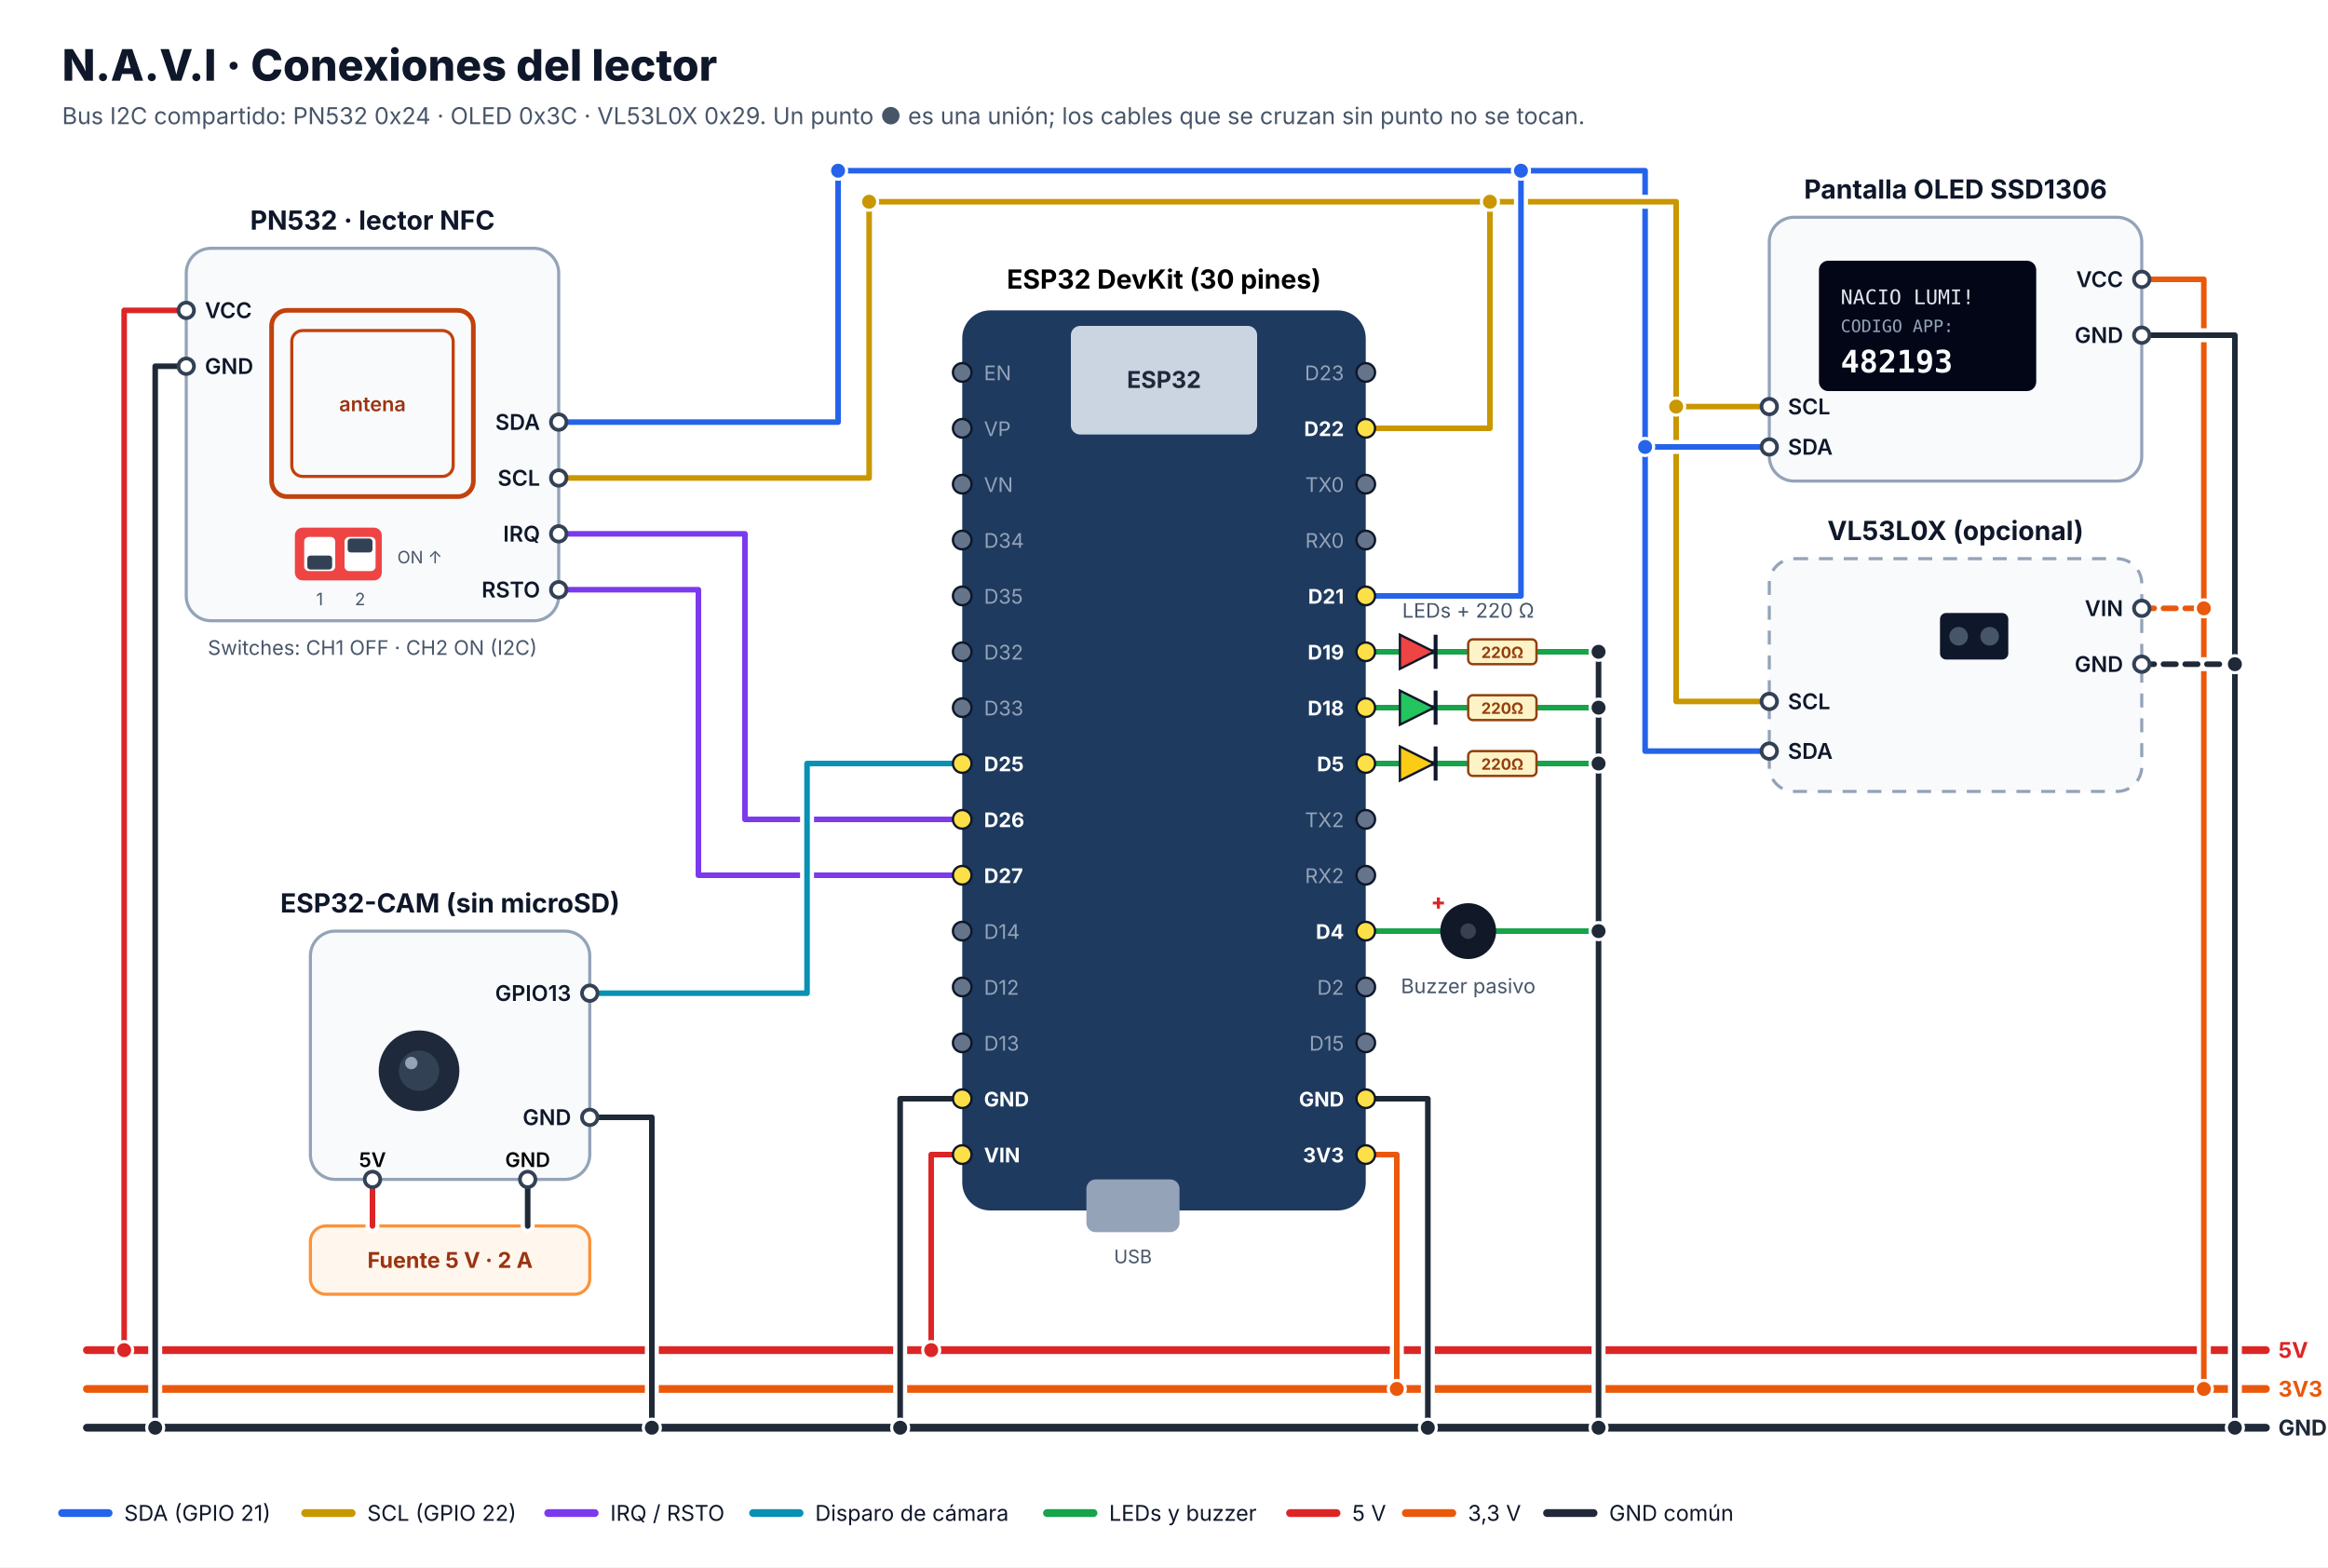
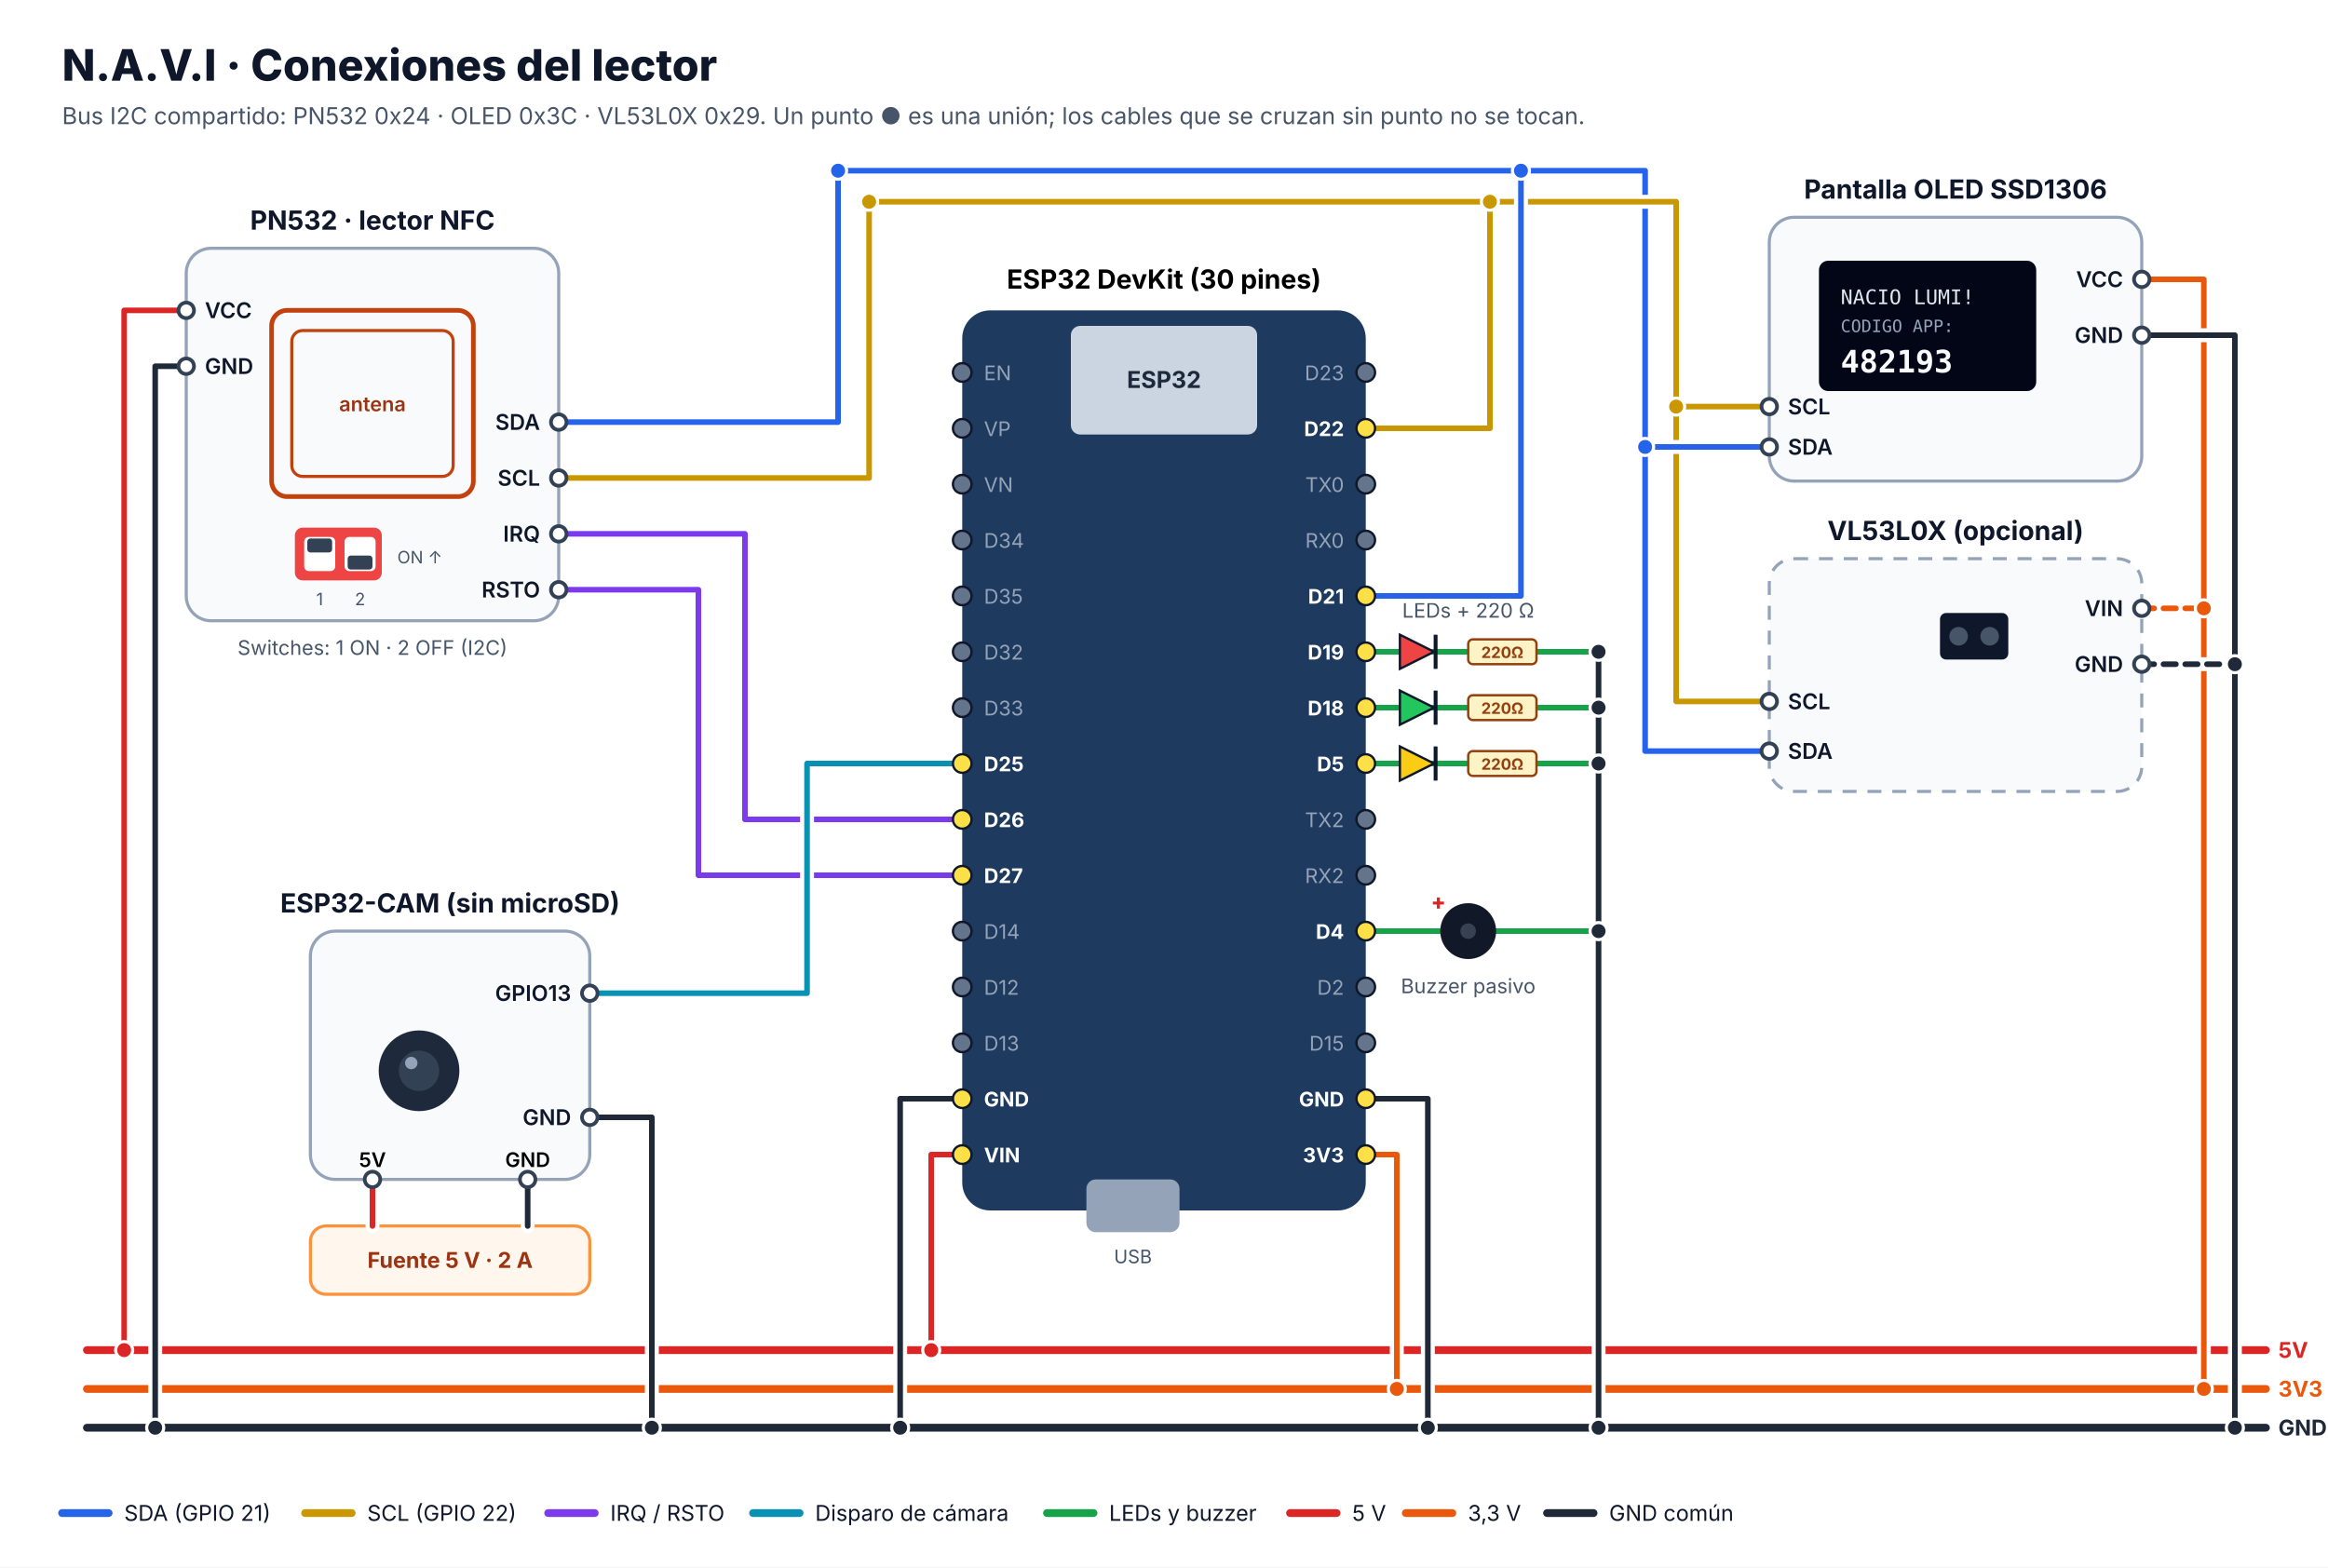
<svg xmlns="http://www.w3.org/2000/svg" width="1500" height="1010" viewBox="0 0 1500 1010" font-family="Inter, Segoe UI, Arial, sans-serif">
  <rect width="1500" height="1010" fill="#ffffff" />
  <rect x="120" y="160" width="240" height="240" rx="16" fill="#f8fafc" stroke="#94a3b8" stroke-width="2" />
  <text x="240.0" y="148" font-size="17" font-weight="700" fill="#0f172a" text-anchor="middle">PN532 · lector NFC</text>
-   <text x="240.0" y="422" font-size="13" fill="#475569" text-anchor="middle">Switches: CH1 OFF · CH2 ON (I2C)</text>
+   <text x="240.0" y="422" font-size="13" fill="#475569" text-anchor="middle">Switches: 1 ON · 2 OFF (I2C)</text>
  <rect x="175" y="200" width="130" height="120" rx="10" fill="none" stroke="#c2410c" stroke-width="3" />
  <rect x="188" y="213" width="104" height="94" rx="7" fill="none" stroke="#c2410c" stroke-width="2" />
  <text x="240" y="265" font-size="13" fill="#9a3412" text-anchor="middle" font-weight="600">antena</text>
  <rect x="190" y="340" width="56" height="34" rx="5" fill="#ef4444" />
  <rect x="196" y="346" width="20" height="22" rx="3" fill="#fff" />
  <rect x="222" y="346" width="20" height="22" rx="3" fill="#fff" />
-   <rect x="198" y="358" width="16" height="9" rx="2" fill="#334155" />
-   <rect x="224" y="347" width="16" height="9" rx="2" fill="#334155" />
+   <rect x="198" y="347" width="16" height="9" rx="2" fill="#334155" />
+   <rect x="224" y="358" width="16" height="9" rx="2" fill="#334155" />
  <text x="206" y="390" font-size="11" text-anchor="middle" fill="#475569">1</text>
  <text x="232" y="390" font-size="11" text-anchor="middle" fill="#475569">2</text>
  <text x="256" y="363" font-size="11" fill="#475569">ON ↑</text>
  <rect x="200" y="600" width="180" height="160" rx="16" fill="#f8fafc" stroke="#94a3b8" stroke-width="2" />
  <text x="290.0" y="588" font-size="17" font-weight="700" fill="#0f172a" text-anchor="middle">ESP32-CAM (sin microSD)</text>
  <circle cx="270" cy="690" r="26" fill="#1e293b" />
  <circle cx="270" cy="690" r="13" fill="#334155" />
  <circle cx="265" cy="685" r="4" fill="#94a3b8" />
  <text x="240" y="752" font-size="13" font-weight="600" text-anchor="middle">5V</text>
  <text x="340" y="752" font-size="13" font-weight="600" text-anchor="middle">GND</text>
  <rect x="200" y="790" width="180" height="44" rx="10" fill="#fff7ed" stroke="#fb923c" stroke-width="2" />
  <text x="290" y="817" font-size="14" font-weight="700" text-anchor="middle" fill="#9a3412">Fuente 5 V · 2 A</text>
  <rect x="620" y="200" width="260" height="580" rx="18" fill="#1e3a5f" />
  <rect x="700" y="760" width="60" height="34" rx="6" fill="#94a3b8" />
  <text x="730" y="814" font-size="12" fill="#475569" text-anchor="middle">USB</text>
  <rect x="690" y="210" width="120" height="70" rx="6" fill="#cbd5e1" />
  <text x="750" y="250" font-size="15" font-weight="700" fill="#1e293b" text-anchor="middle">ESP32</text>
  <text x="750" y="186" font-size="17" font-weight="700" text-anchor="middle">ESP32 DevKit (30 pines)</text>
  <rect x="1140" y="140" width="240" height="170" rx="16" fill="#f8fafc" stroke="#94a3b8" stroke-width="2" />
  <text x="1260.0" y="128" font-size="17" font-weight="700" fill="#0f172a" text-anchor="middle">Pantalla OLED SSD1306</text>
  <rect x="1172" y="168" width="140" height="84" rx="6" fill="#020617" />
  <text x="1186" y="196" font-size="13" fill="#e2e8f0" font-family="monospace">NACIO LUMI!</text>
  <text x="1186" y="214" font-size="11" fill="#94a3b8" font-family="monospace">CODIGO APP:</text>
  <text x="1186" y="240" font-size="20" fill="#f8fafc" font-family="monospace" font-weight="700">482193</text>
  <rect x="1140" y="360" width="240" height="150" rx="16" fill="#f8fafc" stroke="#94a3b8" stroke-width="2" stroke-dasharray="9 7" />
  <text x="1260.0" y="348" font-size="17" font-weight="700" fill="#0f172a" text-anchor="middle">VL53L0X (opcional)</text>
  <rect x="1250" y="395" width="44" height="30" rx="4" fill="#0f172a" />
  <circle cx="1262" cy="410" r="6" fill="#475569" />
  <circle cx="1282" cy="410" r="6" fill="#475569" />
  <text x="1468" y="875" font-size="14" font-weight="700" fill="#dc2626">5V</text>
  <text x="1468" y="900" font-size="14" font-weight="700" fill="#ea580c">3V3</text>
  <text x="1468" y="925" font-size="14" font-weight="700" fill="#1f2937">GND</text>
  <text x="946" y="640" font-size="13" fill="#475569" text-anchor="middle">Buzzer pasivo</text>
  <text x="946" y="398" font-size="13" fill="#475569" text-anchor="middle">LEDs + 220 Ω</text>
  <text x="40" y="52" font-size="28" font-weight="800" fill="#0f172a">N.A.V.I · Conexiones del lector</text>
  <text x="40" y="80" font-size="15" fill="#475569">Bus I2C compartido: PN532 0x24 · OLED 0x3C · VL53L0X 0x29. Un punto ● es una unión; los cables que se cruzan sin punto no se tocan.</text>
  <line x1="40" y1="975" x2="70" y2="975" stroke="#2563eb" stroke-width="5" stroke-linecap="round" />
  <text x="80" y="980" font-size="14" fill="#0f172a">SDA (GPIO 21)</text>
  <line x1="196.6" y1="975" x2="226.6" y2="975" stroke="#c99700" stroke-width="5" stroke-linecap="round" />
  <text x="236.6" y="980" font-size="14" fill="#0f172a">SCL (GPIO 22)</text>
  <line x1="353.2" y1="975" x2="383.2" y2="975" stroke="#7c3aed" stroke-width="5" stroke-linecap="round" />
  <text x="393.2" y="980" font-size="14" fill="#0f172a">IRQ / RSTO</text>
  <line x1="485.2" y1="975" x2="515.2" y2="975" stroke="#0891b2" stroke-width="5" stroke-linecap="round" />
  <text x="525.2" y="980" font-size="14" fill="#0f172a">Disparo de cámara</text>
  <line x1="674.6" y1="975" x2="704.6" y2="975" stroke="#16a34a" stroke-width="5" stroke-linecap="round" />
  <text x="714.6" y="980" font-size="14" fill="#0f172a">LEDs y buzzer</text>
  <line x1="831.2" y1="975" x2="861.2" y2="975" stroke="#dc2626" stroke-width="5" stroke-linecap="round" />
  <text x="871.2" y="980" font-size="14" fill="#0f172a">5 V</text>
  <line x1="905.8" y1="975" x2="935.8" y2="975" stroke="#ea580c" stroke-width="5" stroke-linecap="round" />
  <text x="945.8" y="980" font-size="14" fill="#0f172a">3,3 V</text>
  <line x1="996.8" y1="975" x2="1026.8" y2="975" stroke="#1f2937" stroke-width="5" stroke-linecap="round" />
  <text x="1036.8" y="980" font-size="14" fill="#0f172a">GND común</text>
  <line x1="56" y1="920" x2="1460" y2="920" stroke="#1f2937" stroke-width="5" stroke-linecap="round" />
  <line x1="56" y1="895" x2="1460" y2="895" stroke="#ea580c" stroke-width="5" stroke-linecap="round" />
  <line x1="56" y1="870" x2="1460" y2="870" stroke="#dc2626" stroke-width="5" stroke-linecap="round" />
  <path d="M360,272 L540,272 L540,110 L1060,110 L1060,484 L1140,484" fill="none" stroke="#fff" stroke-width="9" stroke-linejoin="round" stroke-linecap="round" />
  <path d="M360,272 L540,272 L540,110 L1060,110 L1060,484 L1140,484" fill="none" stroke="#2563eb" stroke-width="3.6" stroke-linejoin="round" stroke-linecap="round" />
  <path d="M360,308 L560,308 L560,130 L1080,130 L1080,452 L1140,452" fill="none" stroke="#fff" stroke-width="9" stroke-linejoin="round" stroke-linecap="round" />
  <path d="M360,308 L560,308 L560,130 L1080,130 L1080,452 L1140,452" fill="none" stroke="#c99700" stroke-width="3.6" stroke-linejoin="round" stroke-linecap="round" />
  <path d="M880,276 L960,276 L960,130" fill="none" stroke="#fff" stroke-width="9" stroke-linejoin="round" stroke-linecap="round" />
  <path d="M880,276 L960,276 L960,130" fill="none" stroke="#c99700" stroke-width="3.6" stroke-linejoin="round" stroke-linecap="round" />
  <path d="M880,384 L980,384 L980,110" fill="none" stroke="#fff" stroke-width="9" stroke-linejoin="round" stroke-linecap="round" />
  <path d="M880,384 L980,384 L980,110" fill="none" stroke="#2563eb" stroke-width="3.6" stroke-linejoin="round" stroke-linecap="round" />
  <path d="M1080,262 L1140,262" fill="none" stroke="#fff" stroke-width="9" stroke-linejoin="round" stroke-linecap="round" />
  <path d="M1080,262 L1140,262" fill="none" stroke="#c99700" stroke-width="3.6" stroke-linejoin="round" stroke-linecap="round" />
  <path d="M1060,288 L1140,288" fill="none" stroke="#fff" stroke-width="9" stroke-linejoin="round" stroke-linecap="round" />
  <path d="M1060,288 L1140,288" fill="none" stroke="#2563eb" stroke-width="3.6" stroke-linejoin="round" stroke-linecap="round" />
  <path d="M360,344 L480,344 L480,528 L620,528" fill="none" stroke="#fff" stroke-width="9" stroke-linejoin="round" stroke-linecap="round" />
  <path d="M360,344 L480,344 L480,528 L620,528" fill="none" stroke="#7c3aed" stroke-width="3.6" stroke-linejoin="round" stroke-linecap="round" />
  <path d="M360,380 L450,380 L450,564 L620,564" fill="none" stroke="#fff" stroke-width="9" stroke-linejoin="round" stroke-linecap="round" />
  <path d="M360,380 L450,380 L450,564 L620,564" fill="none" stroke="#7c3aed" stroke-width="3.6" stroke-linejoin="round" stroke-linecap="round" />
  <path d="M620,492 L520,492 L520,640 L380,640" fill="none" stroke="#fff" stroke-width="9" stroke-linejoin="round" stroke-linecap="round" />
  <path d="M620,492 L520,492 L520,640 L380,640" fill="none" stroke="#0891b2" stroke-width="3.6" stroke-linejoin="round" stroke-linecap="round" />
  <path d="M120,200 L80,200 L80,870" fill="none" stroke="#fff" stroke-width="9" stroke-linejoin="round" stroke-linecap="round" />
  <path d="M120,200 L80,200 L80,870" fill="none" stroke="#dc2626" stroke-width="3.6" stroke-linejoin="round" stroke-linecap="round" />
  <path d="M120,236 L100,236 L100,920" fill="none" stroke="#fff" stroke-width="9" stroke-linejoin="round" stroke-linecap="round" />
  <path d="M120,236 L100,236 L100,920" fill="none" stroke="#1f2937" stroke-width="3.6" stroke-linejoin="round" stroke-linecap="round" />
  <path d="M380,720 L420,720 L420,920" fill="none" stroke="#fff" stroke-width="9" stroke-linejoin="round" stroke-linecap="round" />
  <path d="M380,720 L420,720 L420,920" fill="none" stroke="#1f2937" stroke-width="3.6" stroke-linejoin="round" stroke-linecap="round" />
  <path d="M620,708 L580,708 L580,920" fill="none" stroke="#fff" stroke-width="9" stroke-linejoin="round" stroke-linecap="round" />
  <path d="M620,708 L580,708 L580,920" fill="none" stroke="#1f2937" stroke-width="3.6" stroke-linejoin="round" stroke-linecap="round" />
  <path d="M620,744 L600,744 L600,870" fill="none" stroke="#fff" stroke-width="9" stroke-linejoin="round" stroke-linecap="round" />
  <path d="M620,744 L600,744 L600,870" fill="none" stroke="#dc2626" stroke-width="3.6" stroke-linejoin="round" stroke-linecap="round" />
  <path d="M880,744 L900,744 L900,895" fill="none" stroke="#fff" stroke-width="9" stroke-linejoin="round" stroke-linecap="round" />
  <path d="M880,744 L900,744 L900,895" fill="none" stroke="#ea580c" stroke-width="3.6" stroke-linejoin="round" stroke-linecap="round" />
  <path d="M880,708 L920,708 L920,920" fill="none" stroke="#fff" stroke-width="9" stroke-linejoin="round" stroke-linecap="round" />
  <path d="M880,708 L920,708 L920,920" fill="none" stroke="#1f2937" stroke-width="3.6" stroke-linejoin="round" stroke-linecap="round" />
  <path d="M1380,180 L1420,180 L1420,895" fill="none" stroke="#fff" stroke-width="9" stroke-linejoin="round" stroke-linecap="round" />
  <path d="M1380,180 L1420,180 L1420,895" fill="none" stroke="#ea580c" stroke-width="3.6" stroke-linejoin="round" stroke-linecap="round" />
  <path d="M1380,216 L1440,216 L1440,920" fill="none" stroke="#fff" stroke-width="9" stroke-linejoin="round" stroke-linecap="round" />
  <path d="M1380,216 L1440,216 L1440,920" fill="none" stroke="#1f2937" stroke-width="3.6" stroke-linejoin="round" stroke-linecap="round" />
  <path d="M1380,392 L1420,392" fill="none" stroke="#fff" stroke-width="9" stroke-linejoin="round" stroke-linecap="round" />
  <path d="M1380,392 L1420,392" fill="none" stroke="#ea580c" stroke-width="3.6" stroke-linejoin="round" stroke-linecap="round" stroke-dasharray="8 6" />
  <path d="M1380,428 L1440,428" fill="none" stroke="#fff" stroke-width="9" stroke-linejoin="round" stroke-linecap="round" />
  <path d="M1380,428 L1440,428" fill="none" stroke="#1f2937" stroke-width="3.6" stroke-linejoin="round" stroke-linecap="round" stroke-dasharray="8 6" />
  <path d="M240,760 L240,790" fill="none" stroke="#fff" stroke-width="9" stroke-linejoin="round" stroke-linecap="round" />
  <path d="M240,760 L240,790" fill="none" stroke="#dc2626" stroke-width="3.6" stroke-linejoin="round" stroke-linecap="round" />
  <path d="M340,760 L340,790" fill="none" stroke="#fff" stroke-width="9" stroke-linejoin="round" stroke-linecap="round" />
  <path d="M340,760 L340,790" fill="none" stroke="#1f2937" stroke-width="3.6" stroke-linejoin="round" stroke-linecap="round" />
  <path d="M880,420 L1030,420" fill="none" stroke="#fff" stroke-width="9" stroke-linejoin="round" stroke-linecap="round" />
  <path d="M880,420 L1030,420" fill="none" stroke="#16a34a" stroke-width="3.6" stroke-linejoin="round" stroke-linecap="round" />
  <path d="M880,456 L1030,456" fill="none" stroke="#fff" stroke-width="9" stroke-linejoin="round" stroke-linecap="round" />
  <path d="M880,456 L1030,456" fill="none" stroke="#16a34a" stroke-width="3.6" stroke-linejoin="round" stroke-linecap="round" />
  <path d="M880,492 L1030,492" fill="none" stroke="#fff" stroke-width="9" stroke-linejoin="round" stroke-linecap="round" />
  <path d="M880,492 L1030,492" fill="none" stroke="#16a34a" stroke-width="3.6" stroke-linejoin="round" stroke-linecap="round" />
  <path d="M880,600 L1030,600" fill="none" stroke="#fff" stroke-width="9" stroke-linejoin="round" stroke-linecap="round" />
  <path d="M880,600 L1030,600" fill="none" stroke="#16a34a" stroke-width="3.6" stroke-linejoin="round" stroke-linecap="round" />
  <path d="M1030,420 L1030,920" fill="none" stroke="#fff" stroke-width="9" stroke-linejoin="round" stroke-linecap="round" />
  <path d="M1030,420 L1030,920" fill="none" stroke="#1f2937" stroke-width="3.6" stroke-linejoin="round" stroke-linecap="round" />
  <circle cx="540" cy="110" r="5.5" fill="#2563eb" stroke="#fff" stroke-width="2" />
  <circle cx="980" cy="110" r="5.5" fill="#2563eb" stroke="#fff" stroke-width="2" />
  <circle cx="1060" cy="288" r="5.5" fill="#2563eb" stroke="#fff" stroke-width="2" />
  <circle cx="560" cy="130" r="5.5" fill="#c99700" stroke="#fff" stroke-width="2" />
  <circle cx="960" cy="130" r="5.5" fill="#c99700" stroke="#fff" stroke-width="2" />
  <circle cx="1080" cy="262" r="5.5" fill="#c99700" stroke="#fff" stroke-width="2" />
  <circle cx="80" cy="870" r="5.5" fill="#dc2626" stroke="#fff" stroke-width="2" />
  <circle cx="100" cy="920" r="5.5" fill="#1f2937" stroke="#fff" stroke-width="2" />
  <circle cx="420" cy="920" r="5.5" fill="#1f2937" stroke="#fff" stroke-width="2" />
  <circle cx="580" cy="920" r="5.5" fill="#1f2937" stroke="#fff" stroke-width="2" />
  <circle cx="600" cy="870" r="5.5" fill="#dc2626" stroke="#fff" stroke-width="2" />
  <circle cx="900" cy="895" r="5.5" fill="#ea580c" stroke="#fff" stroke-width="2" />
  <circle cx="920" cy="920" r="5.5" fill="#1f2937" stroke="#fff" stroke-width="2" />
  <circle cx="1420" cy="895" r="5.5" fill="#ea580c" stroke="#fff" stroke-width="2" />
  <circle cx="1440" cy="920" r="5.5" fill="#1f2937" stroke="#fff" stroke-width="2" />
  <circle cx="1420" cy="392" r="5.5" fill="#ea580c" stroke="#fff" stroke-width="2" />
  <circle cx="1440" cy="428" r="5.5" fill="#1f2937" stroke="#fff" stroke-width="2" />
  <circle cx="1030" cy="420" r="5.5" fill="#1f2937" stroke="#fff" stroke-width="2" />
  <circle cx="1030" cy="456" r="5.5" fill="#1f2937" stroke="#fff" stroke-width="2" />
  <circle cx="1030" cy="492" r="5.5" fill="#1f2937" stroke="#fff" stroke-width="2" />
  <circle cx="1030" cy="600" r="5.5" fill="#1f2937" stroke="#fff" stroke-width="2" />
  <circle cx="1030" cy="920" r="5.5" fill="#1f2937" stroke="#fff" stroke-width="2" />
  <circle cx="120" cy="200" r="5" fill="#fff" stroke="#334155" stroke-width="2.4" />
  <text x="132" y="205" font-size="14" font-weight="600" fill="#0f172a" text-anchor="start">VCC</text>
  <circle cx="120" cy="236" r="5" fill="#fff" stroke="#334155" stroke-width="2.4" />
  <text x="132" y="241" font-size="14" font-weight="600" fill="#0f172a" text-anchor="start">GND</text>
  <circle cx="360" cy="272" r="5" fill="#fff" stroke="#334155" stroke-width="2.4" />
  <text x="348" y="277" font-size="14" font-weight="600" fill="#0f172a" text-anchor="end">SDA</text>
  <circle cx="360" cy="308" r="5" fill="#fff" stroke="#334155" stroke-width="2.4" />
  <text x="348" y="313" font-size="14" font-weight="600" fill="#0f172a" text-anchor="end">SCL</text>
  <circle cx="360" cy="344" r="5" fill="#fff" stroke="#334155" stroke-width="2.4" />
  <text x="348" y="349" font-size="14" font-weight="600" fill="#0f172a" text-anchor="end">IRQ</text>
  <circle cx="360" cy="380" r="5" fill="#fff" stroke="#334155" stroke-width="2.4" />
  <text x="348" y="385" font-size="14" font-weight="600" fill="#0f172a" text-anchor="end">RSTO</text>
  <circle cx="380" cy="640" r="5" fill="#fff" stroke="#334155" stroke-width="2.4" />
  <text x="368" y="645" font-size="14" font-weight="600" fill="#0f172a" text-anchor="end">GPIO13</text>
  <circle cx="380" cy="720" r="5" fill="#fff" stroke="#334155" stroke-width="2.4" />
  <text x="368" y="725" font-size="14" font-weight="600" fill="#0f172a" text-anchor="end">GND</text>
  <circle cx="240" cy="760" r="5" fill="#fff" stroke="#334155" stroke-width="2.4" />
  <text x="252" y="765" font-size="14" font-weight="600" fill="#0f172a" text-anchor="start" />
  <circle cx="340" cy="760" r="5" fill="#fff" stroke="#334155" stroke-width="2.4" />
  <text x="352" y="765" font-size="14" font-weight="600" fill="#0f172a" text-anchor="start" />
  <circle cx="620" cy="240" r="6" fill="#64748b" stroke="#0f172a" stroke-width="1.5" />
  <text x="634" y="245" font-size="13" font-weight="400" fill="#94a3b8">EN</text>
  <circle cx="620" cy="276" r="6" fill="#64748b" stroke="#0f172a" stroke-width="1.5" />
  <text x="634" y="281" font-size="13" font-weight="400" fill="#94a3b8">VP</text>
  <circle cx="620" cy="312" r="6" fill="#64748b" stroke="#0f172a" stroke-width="1.5" />
  <text x="634" y="317" font-size="13" font-weight="400" fill="#94a3b8">VN</text>
  <circle cx="620" cy="348" r="6" fill="#64748b" stroke="#0f172a" stroke-width="1.5" />
  <text x="634" y="353" font-size="13" font-weight="400" fill="#94a3b8">D34</text>
  <circle cx="620" cy="384" r="6" fill="#64748b" stroke="#0f172a" stroke-width="1.5" />
  <text x="634" y="389" font-size="13" font-weight="400" fill="#94a3b8">D35</text>
  <circle cx="620" cy="420" r="6" fill="#64748b" stroke="#0f172a" stroke-width="1.5" />
  <text x="634" y="425" font-size="13" font-weight="400" fill="#94a3b8">D32</text>
  <circle cx="620" cy="456" r="6" fill="#64748b" stroke="#0f172a" stroke-width="1.5" />
  <text x="634" y="461" font-size="13" font-weight="400" fill="#94a3b8">D33</text>
  <circle cx="620" cy="492" r="6" fill="#fde047" stroke="#0f172a" stroke-width="1.5" />
  <text x="634" y="497" font-size="13" font-weight="700" fill="#fff">D25</text>
  <circle cx="620" cy="528" r="6" fill="#fde047" stroke="#0f172a" stroke-width="1.5" />
  <text x="634" y="533" font-size="13" font-weight="700" fill="#fff">D26</text>
  <circle cx="620" cy="564" r="6" fill="#fde047" stroke="#0f172a" stroke-width="1.5" />
  <text x="634" y="569" font-size="13" font-weight="700" fill="#fff">D27</text>
  <circle cx="620" cy="600" r="6" fill="#64748b" stroke="#0f172a" stroke-width="1.5" />
  <text x="634" y="605" font-size="13" font-weight="400" fill="#94a3b8">D14</text>
  <circle cx="620" cy="636" r="6" fill="#64748b" stroke="#0f172a" stroke-width="1.5" />
  <text x="634" y="641" font-size="13" font-weight="400" fill="#94a3b8">D12</text>
  <circle cx="620" cy="672" r="6" fill="#64748b" stroke="#0f172a" stroke-width="1.5" />
  <text x="634" y="677" font-size="13" font-weight="400" fill="#94a3b8">D13</text>
  <circle cx="620" cy="708" r="6" fill="#fde047" stroke="#0f172a" stroke-width="1.5" />
  <text x="634" y="713" font-size="13" font-weight="700" fill="#fff">GND</text>
  <circle cx="620" cy="744" r="6" fill="#fde047" stroke="#0f172a" stroke-width="1.5" />
  <text x="634" y="749" font-size="13" font-weight="700" fill="#fff">VIN</text>
  <circle cx="880" cy="240" r="6" fill="#64748b" stroke="#0f172a" stroke-width="1.5" />
  <text x="866" y="245" font-size="13" font-weight="400" fill="#94a3b8" text-anchor="end">D23</text>
  <circle cx="880" cy="276" r="6" fill="#fde047" stroke="#0f172a" stroke-width="1.5" />
  <text x="866" y="281" font-size="13" font-weight="700" fill="#fff" text-anchor="end">D22</text>
  <circle cx="880" cy="312" r="6" fill="#64748b" stroke="#0f172a" stroke-width="1.5" />
  <text x="866" y="317" font-size="13" font-weight="400" fill="#94a3b8" text-anchor="end">TX0</text>
  <circle cx="880" cy="348" r="6" fill="#64748b" stroke="#0f172a" stroke-width="1.5" />
  <text x="866" y="353" font-size="13" font-weight="400" fill="#94a3b8" text-anchor="end">RX0</text>
  <circle cx="880" cy="384" r="6" fill="#fde047" stroke="#0f172a" stroke-width="1.5" />
  <text x="866" y="389" font-size="13" font-weight="700" fill="#fff" text-anchor="end">D21</text>
  <circle cx="880" cy="420" r="6" fill="#fde047" stroke="#0f172a" stroke-width="1.5" />
  <text x="866" y="425" font-size="13" font-weight="700" fill="#fff" text-anchor="end">D19</text>
  <circle cx="880" cy="456" r="6" fill="#fde047" stroke="#0f172a" stroke-width="1.5" />
  <text x="866" y="461" font-size="13" font-weight="700" fill="#fff" text-anchor="end">D18</text>
  <circle cx="880" cy="492" r="6" fill="#fde047" stroke="#0f172a" stroke-width="1.5" />
  <text x="866" y="497" font-size="13" font-weight="700" fill="#fff" text-anchor="end">D5</text>
  <circle cx="880" cy="528" r="6" fill="#64748b" stroke="#0f172a" stroke-width="1.5" />
  <text x="866" y="533" font-size="13" font-weight="400" fill="#94a3b8" text-anchor="end">TX2</text>
  <circle cx="880" cy="564" r="6" fill="#64748b" stroke="#0f172a" stroke-width="1.5" />
  <text x="866" y="569" font-size="13" font-weight="400" fill="#94a3b8" text-anchor="end">RX2</text>
  <circle cx="880" cy="600" r="6" fill="#fde047" stroke="#0f172a" stroke-width="1.5" />
  <text x="866" y="605" font-size="13" font-weight="700" fill="#fff" text-anchor="end">D4</text>
  <circle cx="880" cy="636" r="6" fill="#64748b" stroke="#0f172a" stroke-width="1.5" />
  <text x="866" y="641" font-size="13" font-weight="400" fill="#94a3b8" text-anchor="end">D2</text>
  <circle cx="880" cy="672" r="6" fill="#64748b" stroke="#0f172a" stroke-width="1.5" />
  <text x="866" y="677" font-size="13" font-weight="400" fill="#94a3b8" text-anchor="end">D15</text>
  <circle cx="880" cy="708" r="6" fill="#fde047" stroke="#0f172a" stroke-width="1.5" />
  <text x="866" y="713" font-size="13" font-weight="700" fill="#fff" text-anchor="end">GND</text>
  <circle cx="880" cy="744" r="6" fill="#fde047" stroke="#0f172a" stroke-width="1.5" />
  <text x="866" y="749" font-size="13" font-weight="700" fill="#fff" text-anchor="end">3V3</text>
  <circle cx="1140" cy="262" r="5" fill="#fff" stroke="#334155" stroke-width="2.4" />
  <text x="1152" y="267" font-size="14" font-weight="600" fill="#0f172a" text-anchor="start">SCL</text>
  <circle cx="1140" cy="288" r="5" fill="#fff" stroke="#334155" stroke-width="2.4" />
  <text x="1152" y="293" font-size="14" font-weight="600" fill="#0f172a" text-anchor="start">SDA</text>
  <circle cx="1380" cy="180" r="5" fill="#fff" stroke="#334155" stroke-width="2.4" />
  <text x="1368" y="185" font-size="14" font-weight="600" fill="#0f172a" text-anchor="end">VCC</text>
  <circle cx="1380" cy="216" r="5" fill="#fff" stroke="#334155" stroke-width="2.4" />
  <text x="1368" y="221" font-size="14" font-weight="600" fill="#0f172a" text-anchor="end">GND</text>
  <circle cx="1140" cy="452" r="5" fill="#fff" stroke="#334155" stroke-width="2.4" />
  <text x="1152" y="457" font-size="14" font-weight="600" fill="#0f172a" text-anchor="start">SCL</text>
  <circle cx="1140" cy="484" r="5" fill="#fff" stroke="#334155" stroke-width="2.4" />
  <text x="1152" y="489" font-size="14" font-weight="600" fill="#0f172a" text-anchor="start">SDA</text>
  <circle cx="1380" cy="392" r="5" fill="#fff" stroke="#334155" stroke-width="2.4" />
  <text x="1368" y="397" font-size="14" font-weight="600" fill="#0f172a" text-anchor="end">VIN</text>
  <circle cx="1380" cy="428" r="5" fill="#fff" stroke="#334155" stroke-width="2.4" />
  <text x="1368" y="433" font-size="14" font-weight="600" fill="#0f172a" text-anchor="end">GND</text>
  <polygon points="902,409 902,431 924,420" fill="#ef4444" stroke="#0f172a" stroke-width="1.5" />
  <line x1="925" y1="409" x2="925" y2="431" stroke="#0f172a" stroke-width="2.5" />
  <rect x="946" y="412" width="44" height="16" rx="3" fill="#fef3c7" stroke="#92400e" stroke-width="1.5" />
  <text x="968" y="424" font-size="10" text-anchor="middle" font-weight="700" fill="#92400e">220Ω</text>
  <polygon points="902,445 902,467 924,456" fill="#22c55e" stroke="#0f172a" stroke-width="1.5" />
  <line x1="925" y1="445" x2="925" y2="467" stroke="#0f172a" stroke-width="2.5" />
  <rect x="946" y="448" width="44" height="16" rx="3" fill="#fef3c7" stroke="#92400e" stroke-width="1.5" />
  <text x="968" y="460" font-size="10" text-anchor="middle" font-weight="700" fill="#92400e">220Ω</text>
  <polygon points="902,481 902,503 924,492" fill="#facc15" stroke="#0f172a" stroke-width="1.5" />
  <line x1="925" y1="481" x2="925" y2="503" stroke="#0f172a" stroke-width="2.5" />
  <rect x="946" y="484" width="44" height="16" rx="3" fill="#fef3c7" stroke="#92400e" stroke-width="1.5" />
  <text x="968" y="496" font-size="10" text-anchor="middle" font-weight="700" fill="#92400e">220Ω</text>
  <circle cx="946" cy="600" r="18" fill="#111827" />
  <circle cx="946" cy="600" r="5" fill="#374151" />
  <text x="922" y="586" font-size="14" font-weight="800" fill="#dc2626">+</text>
</svg>
